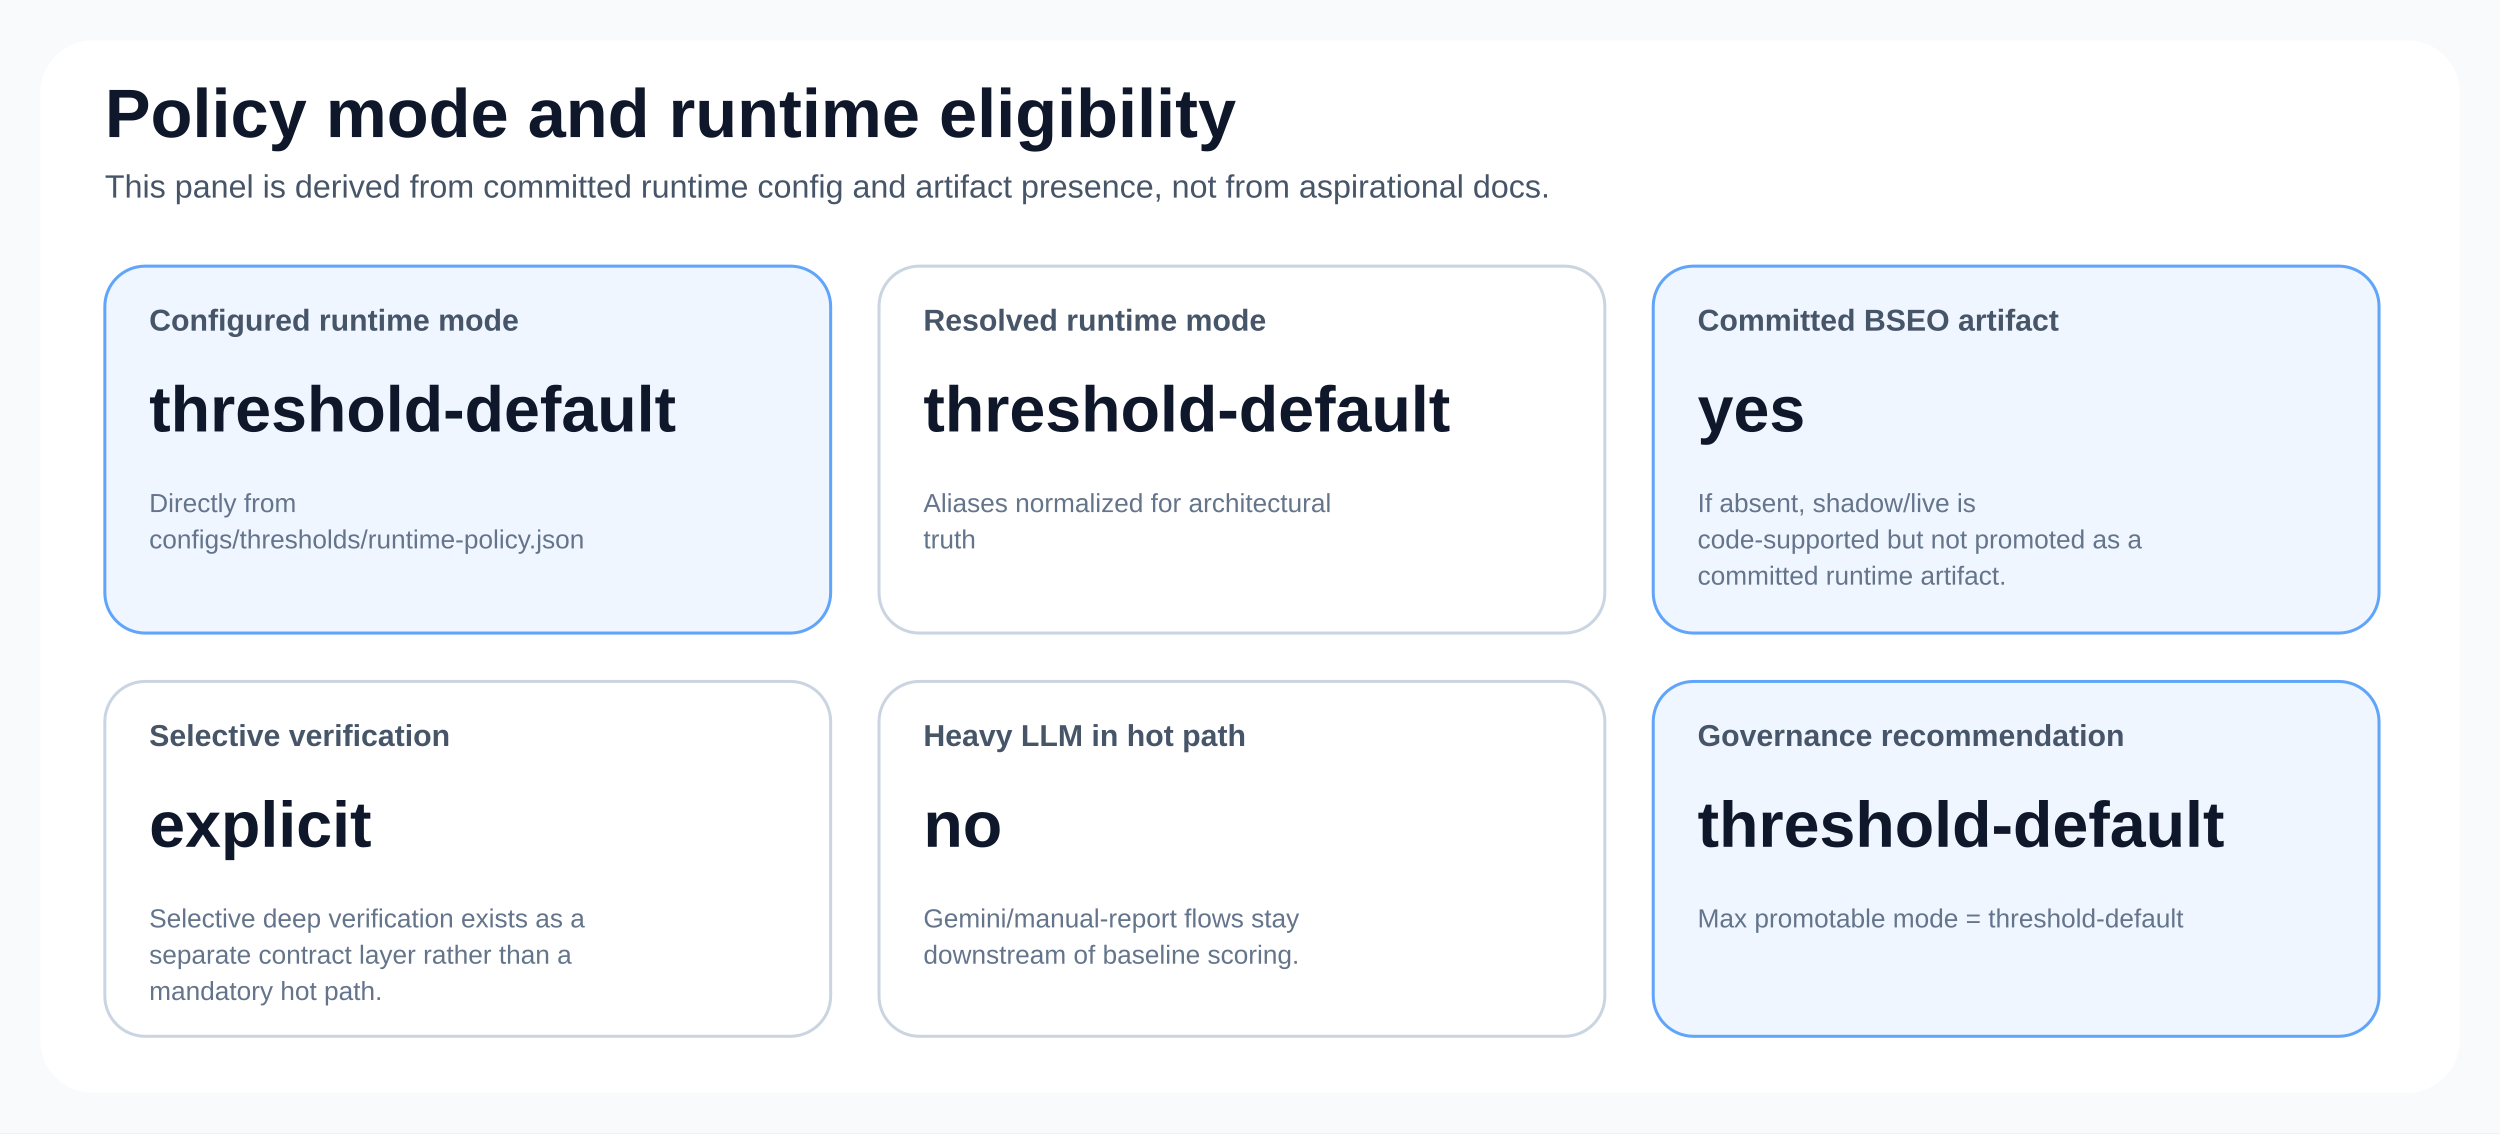
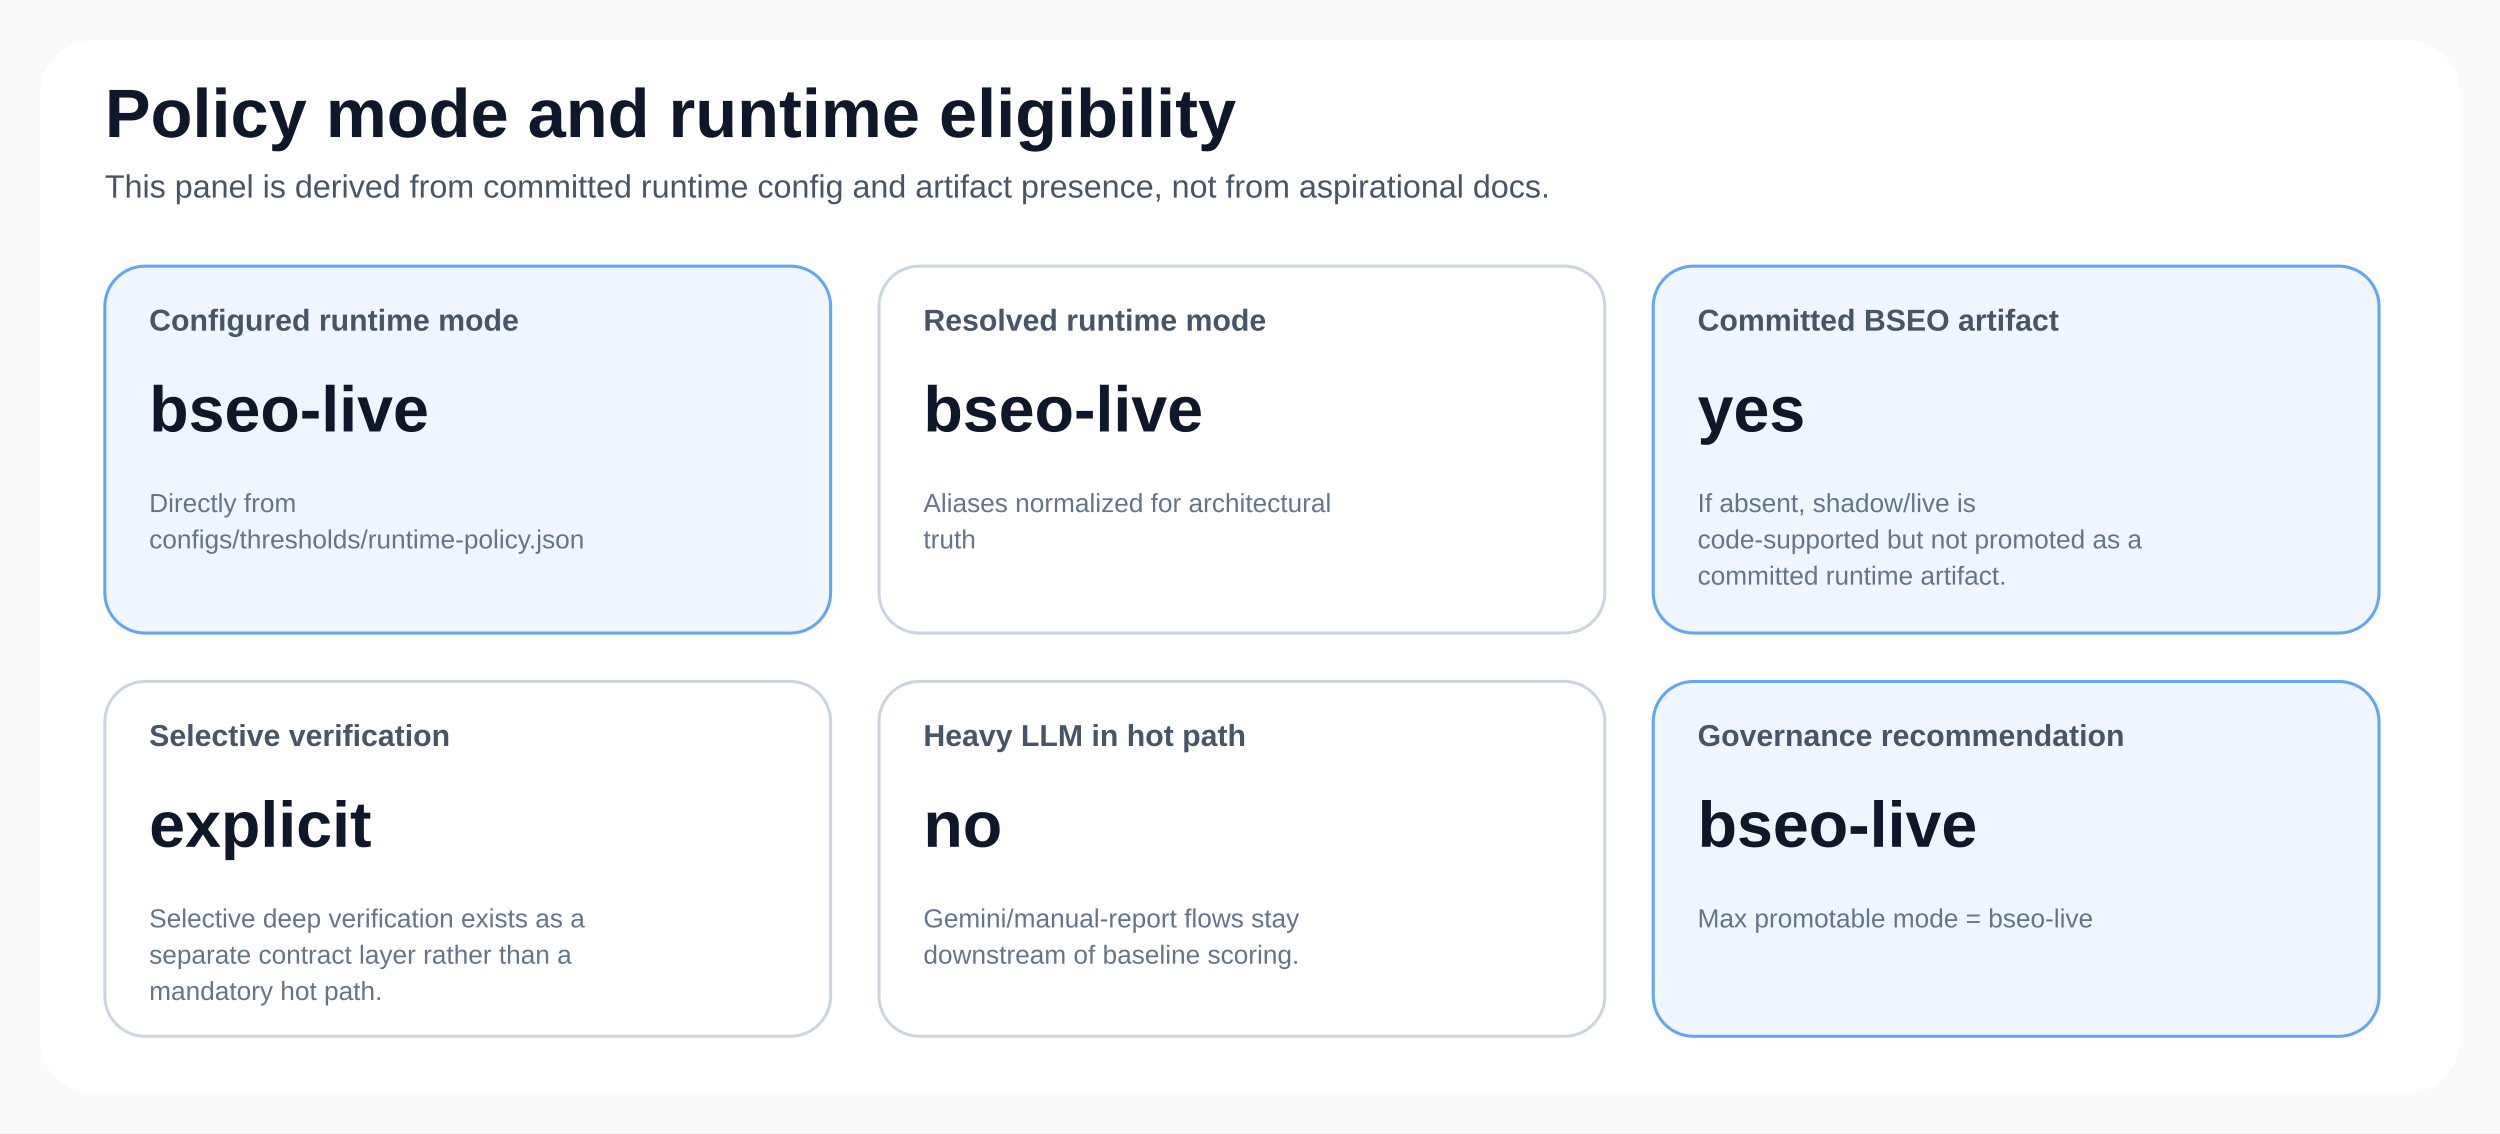
<svg xmlns="http://www.w3.org/2000/svg" width="1240" height="562" viewBox="0 0 1240 562" role="img">
  <style>
text { font-family: 'Segoe UI', Arial, sans-serif; fill: #0f172a; }
.title { font-size: 34px; font-weight: 700; }
.subtitle { font-size: 16px; fill: #475569; }
.card { fill: #ffffff; stroke: #cbd5e1; stroke-width: 1.5; rx: 20; }
.accent { fill: #eff6ff; stroke: #60a5fa; stroke-width: 1.5; rx: 20; }
.warn { fill: #fff7ed; stroke: #fb923c; stroke-width: 1.5; rx: 20; }
.label { font-size: 15px; font-weight: 600; fill: #475569; }
.value { font-size: 32px; font-weight: 700; }
.value-compact { font-size: 22px; font-weight: 700; }
.small { font-size: 13px; fill: #64748b; }
.axis { stroke: #94a3b8; stroke-width: 1.2; }
.grid { stroke: #e2e8f0; stroke-width: 1; }
.legend { font-size: 14px; fill: #334155; }
.stub { font-size: 20px; font-weight: 600; }
</style>
  <rect x="0" y="0" width="1240" height="562" fill="#f8fafc" />
  <rect x="20" y="20" width="1200" height="522" fill="#ffffff" rx="26" />
  <text class="title" x="52" y="68">Policy mode and runtime eligibility</text>
  <text class="subtitle" x="52" y="98">This panel is derived from committed runtime config and artifact presence, not from aspirational docs.</text>
  <rect class="accent" x="52" y="132" width="360" height="182" rx="20" />
  <text class="label" x="74" y="164">Configured runtime mode</text>
-   <text class="value" x="74" y="214">threshold-default</text>
+   <text class="value" x="74" y="214">bseo-live</text>
  <text class="small" x="74" y="254">Directly from</text>
  <text class="small" x="74" y="272">configs/thresholds/runtime-policy.json</text>
  <rect class="card" x="436" y="132" width="360" height="182" rx="20" />
  <text class="label" x="458" y="164">Resolved runtime mode</text>
-   <text class="value" x="458" y="214">threshold-default</text>
+   <text class="value" x="458" y="214">bseo-live</text>
  <text class="small" x="458" y="254">Aliases normalized for architectural</text>
  <text class="small" x="458" y="272">truth</text>
  <rect class="accent" x="820" y="132" width="360" height="182" rx="20" />
  <text class="label" x="842" y="164">Committed BSEO artifact</text>
  <text class="value" x="842" y="214">yes</text>
  <text class="small" x="842" y="254">If absent, shadow/live is</text>
  <text class="small" x="842" y="272">code-supported but not promoted as a</text>
  <text class="small" x="842" y="290">committed runtime artifact.</text>
  <rect class="card" x="52" y="338" width="360" height="176" rx="20" />
  <text class="label" x="74" y="370">Selective verification</text>
  <text class="value" x="74" y="420">explicit</text>
  <text class="small" x="74" y="460">Selective deep verification exists as a</text>
  <text class="small" x="74" y="478">separate contract layer rather than a</text>
  <text class="small" x="74" y="496">mandatory hot path.</text>
  <rect class="card" x="436" y="338" width="360" height="176" rx="20" />
  <text class="label" x="458" y="370">Heavy LLM in hot path</text>
  <text class="value" x="458" y="420">no</text>
  <text class="small" x="458" y="460">Gemini/manual-report flows stay</text>
  <text class="small" x="458" y="478">downstream of baseline scoring.</text>
  <rect class="accent" x="820" y="338" width="360" height="176" rx="20" />
  <text class="label" x="842" y="370">Governance recommendation</text>
-   <text class="value" x="842" y="420">threshold-default</text>
-   <text class="small" x="842" y="460">Max promotable mode = threshold-default</text>
+   <text class="value" x="842" y="420">bseo-live</text>
+   <text class="small" x="842" y="460">Max promotable mode = bseo-live</text>
</svg>
